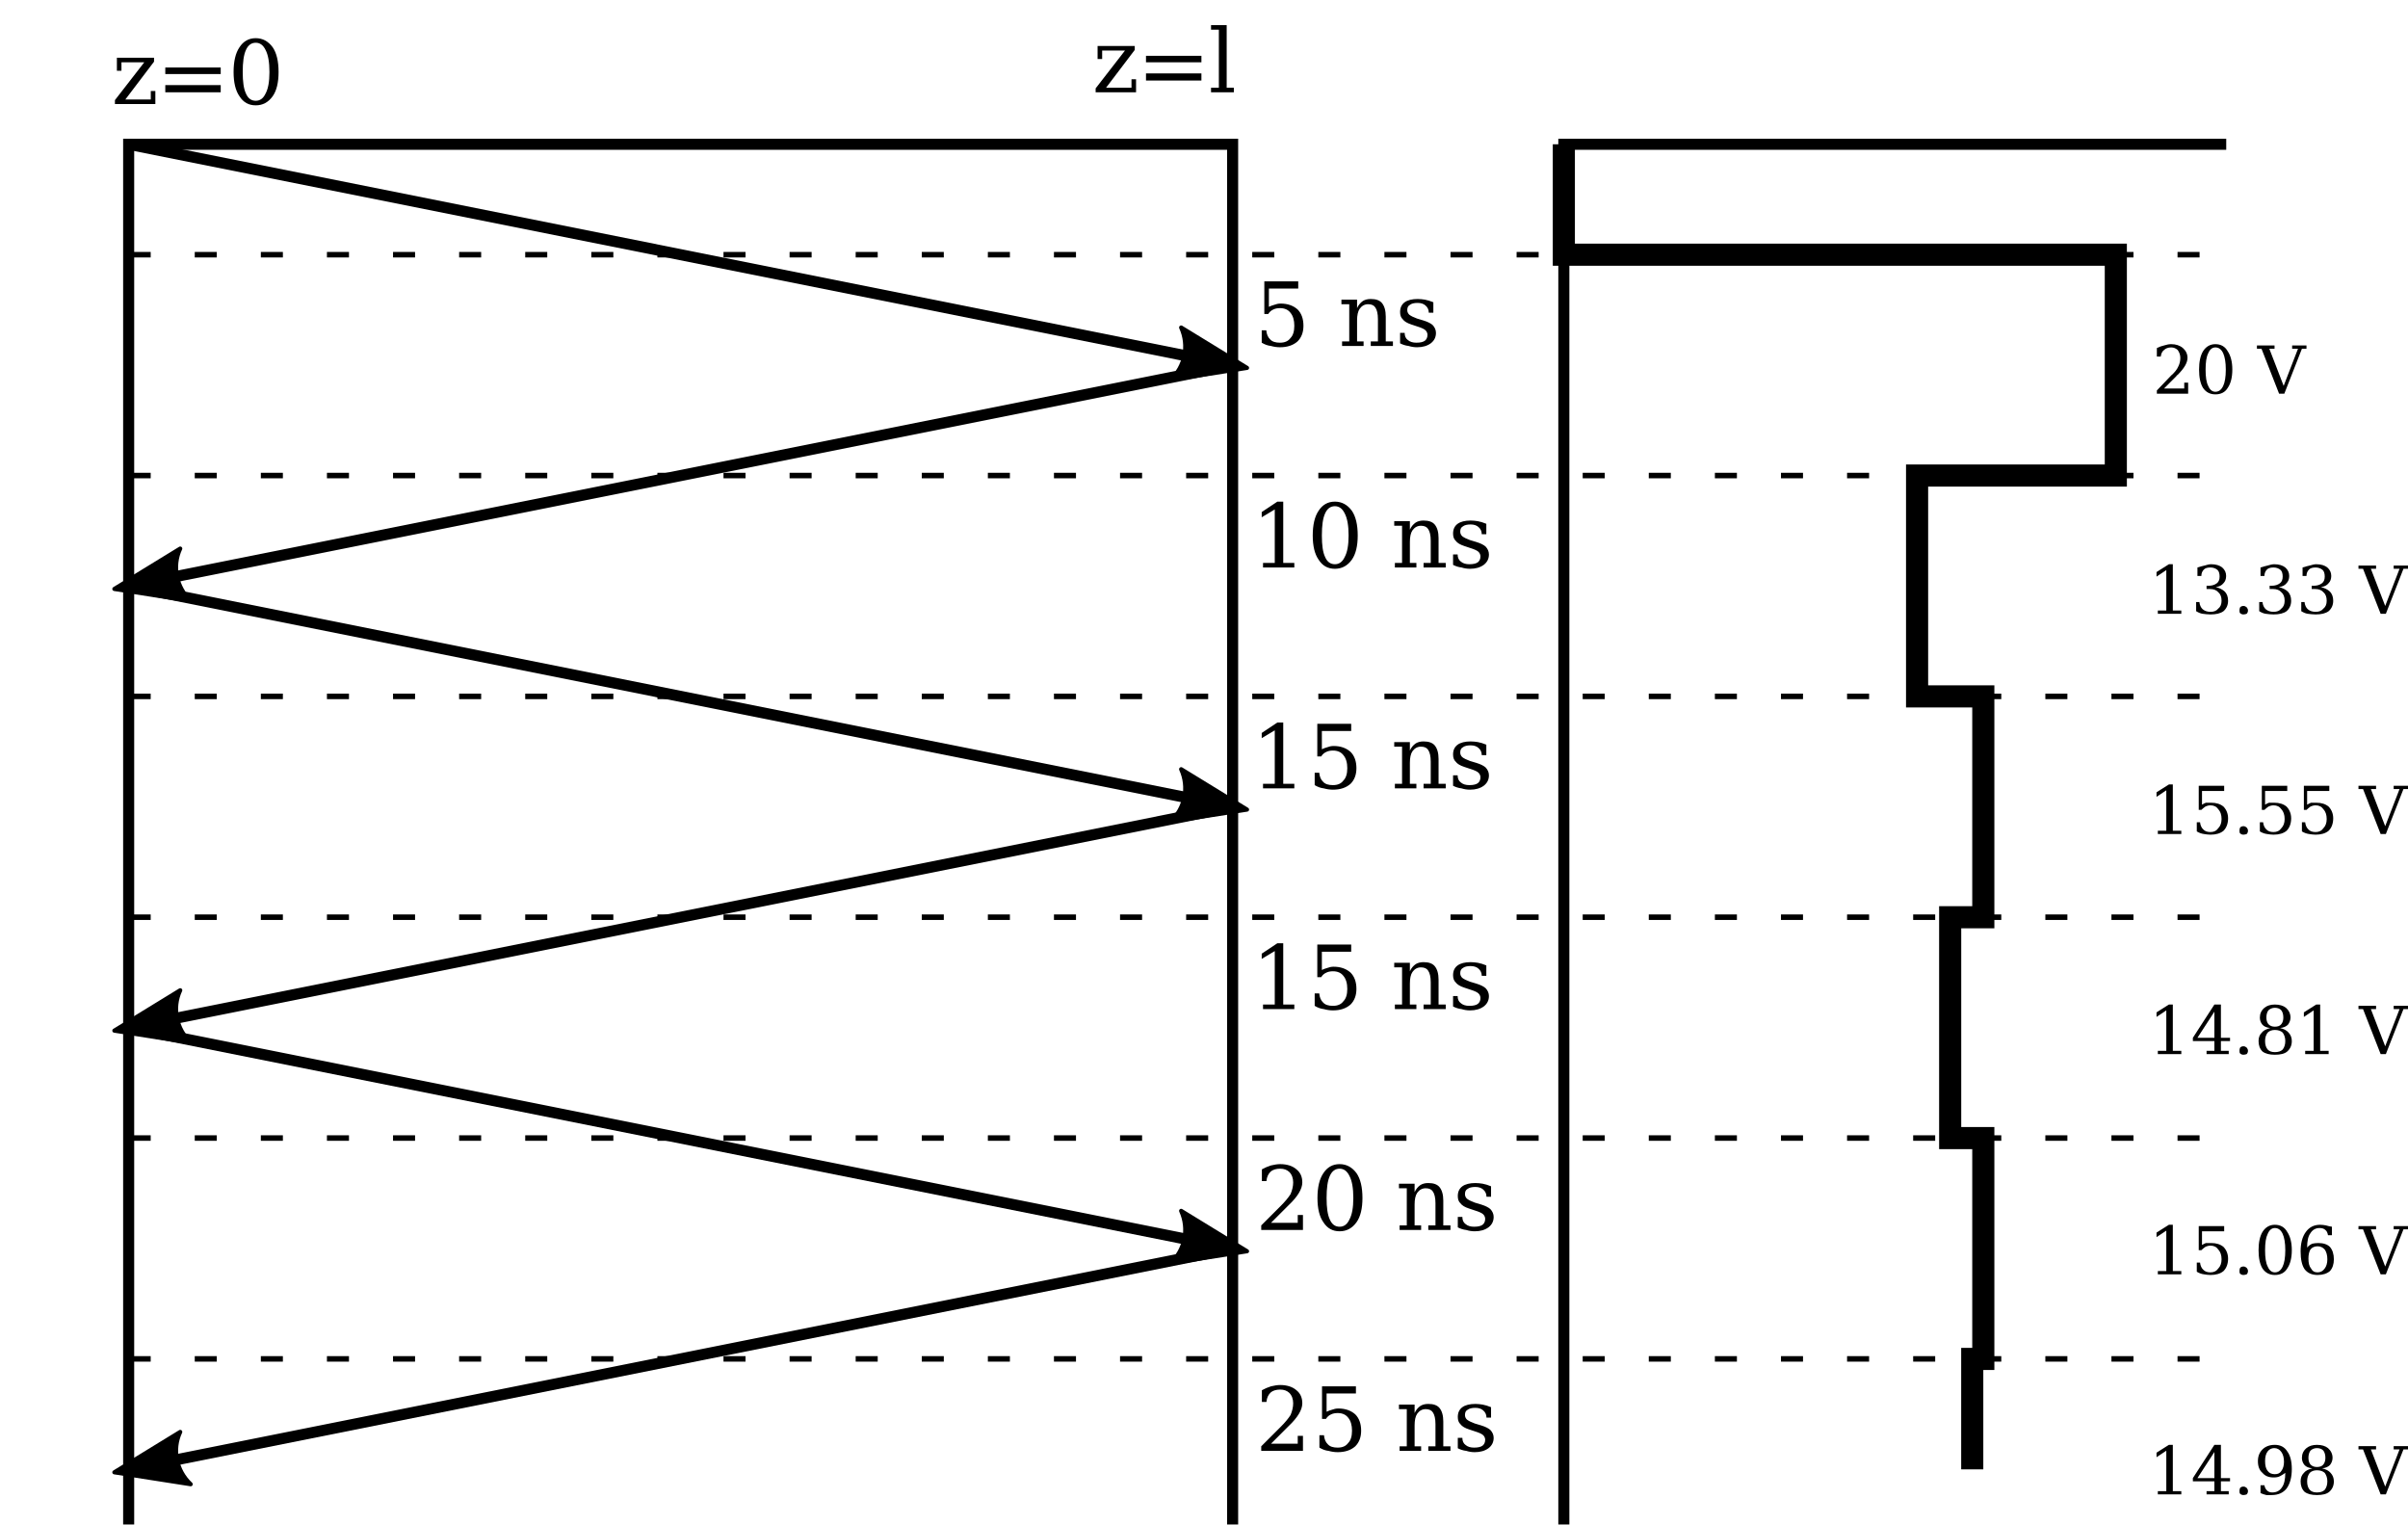
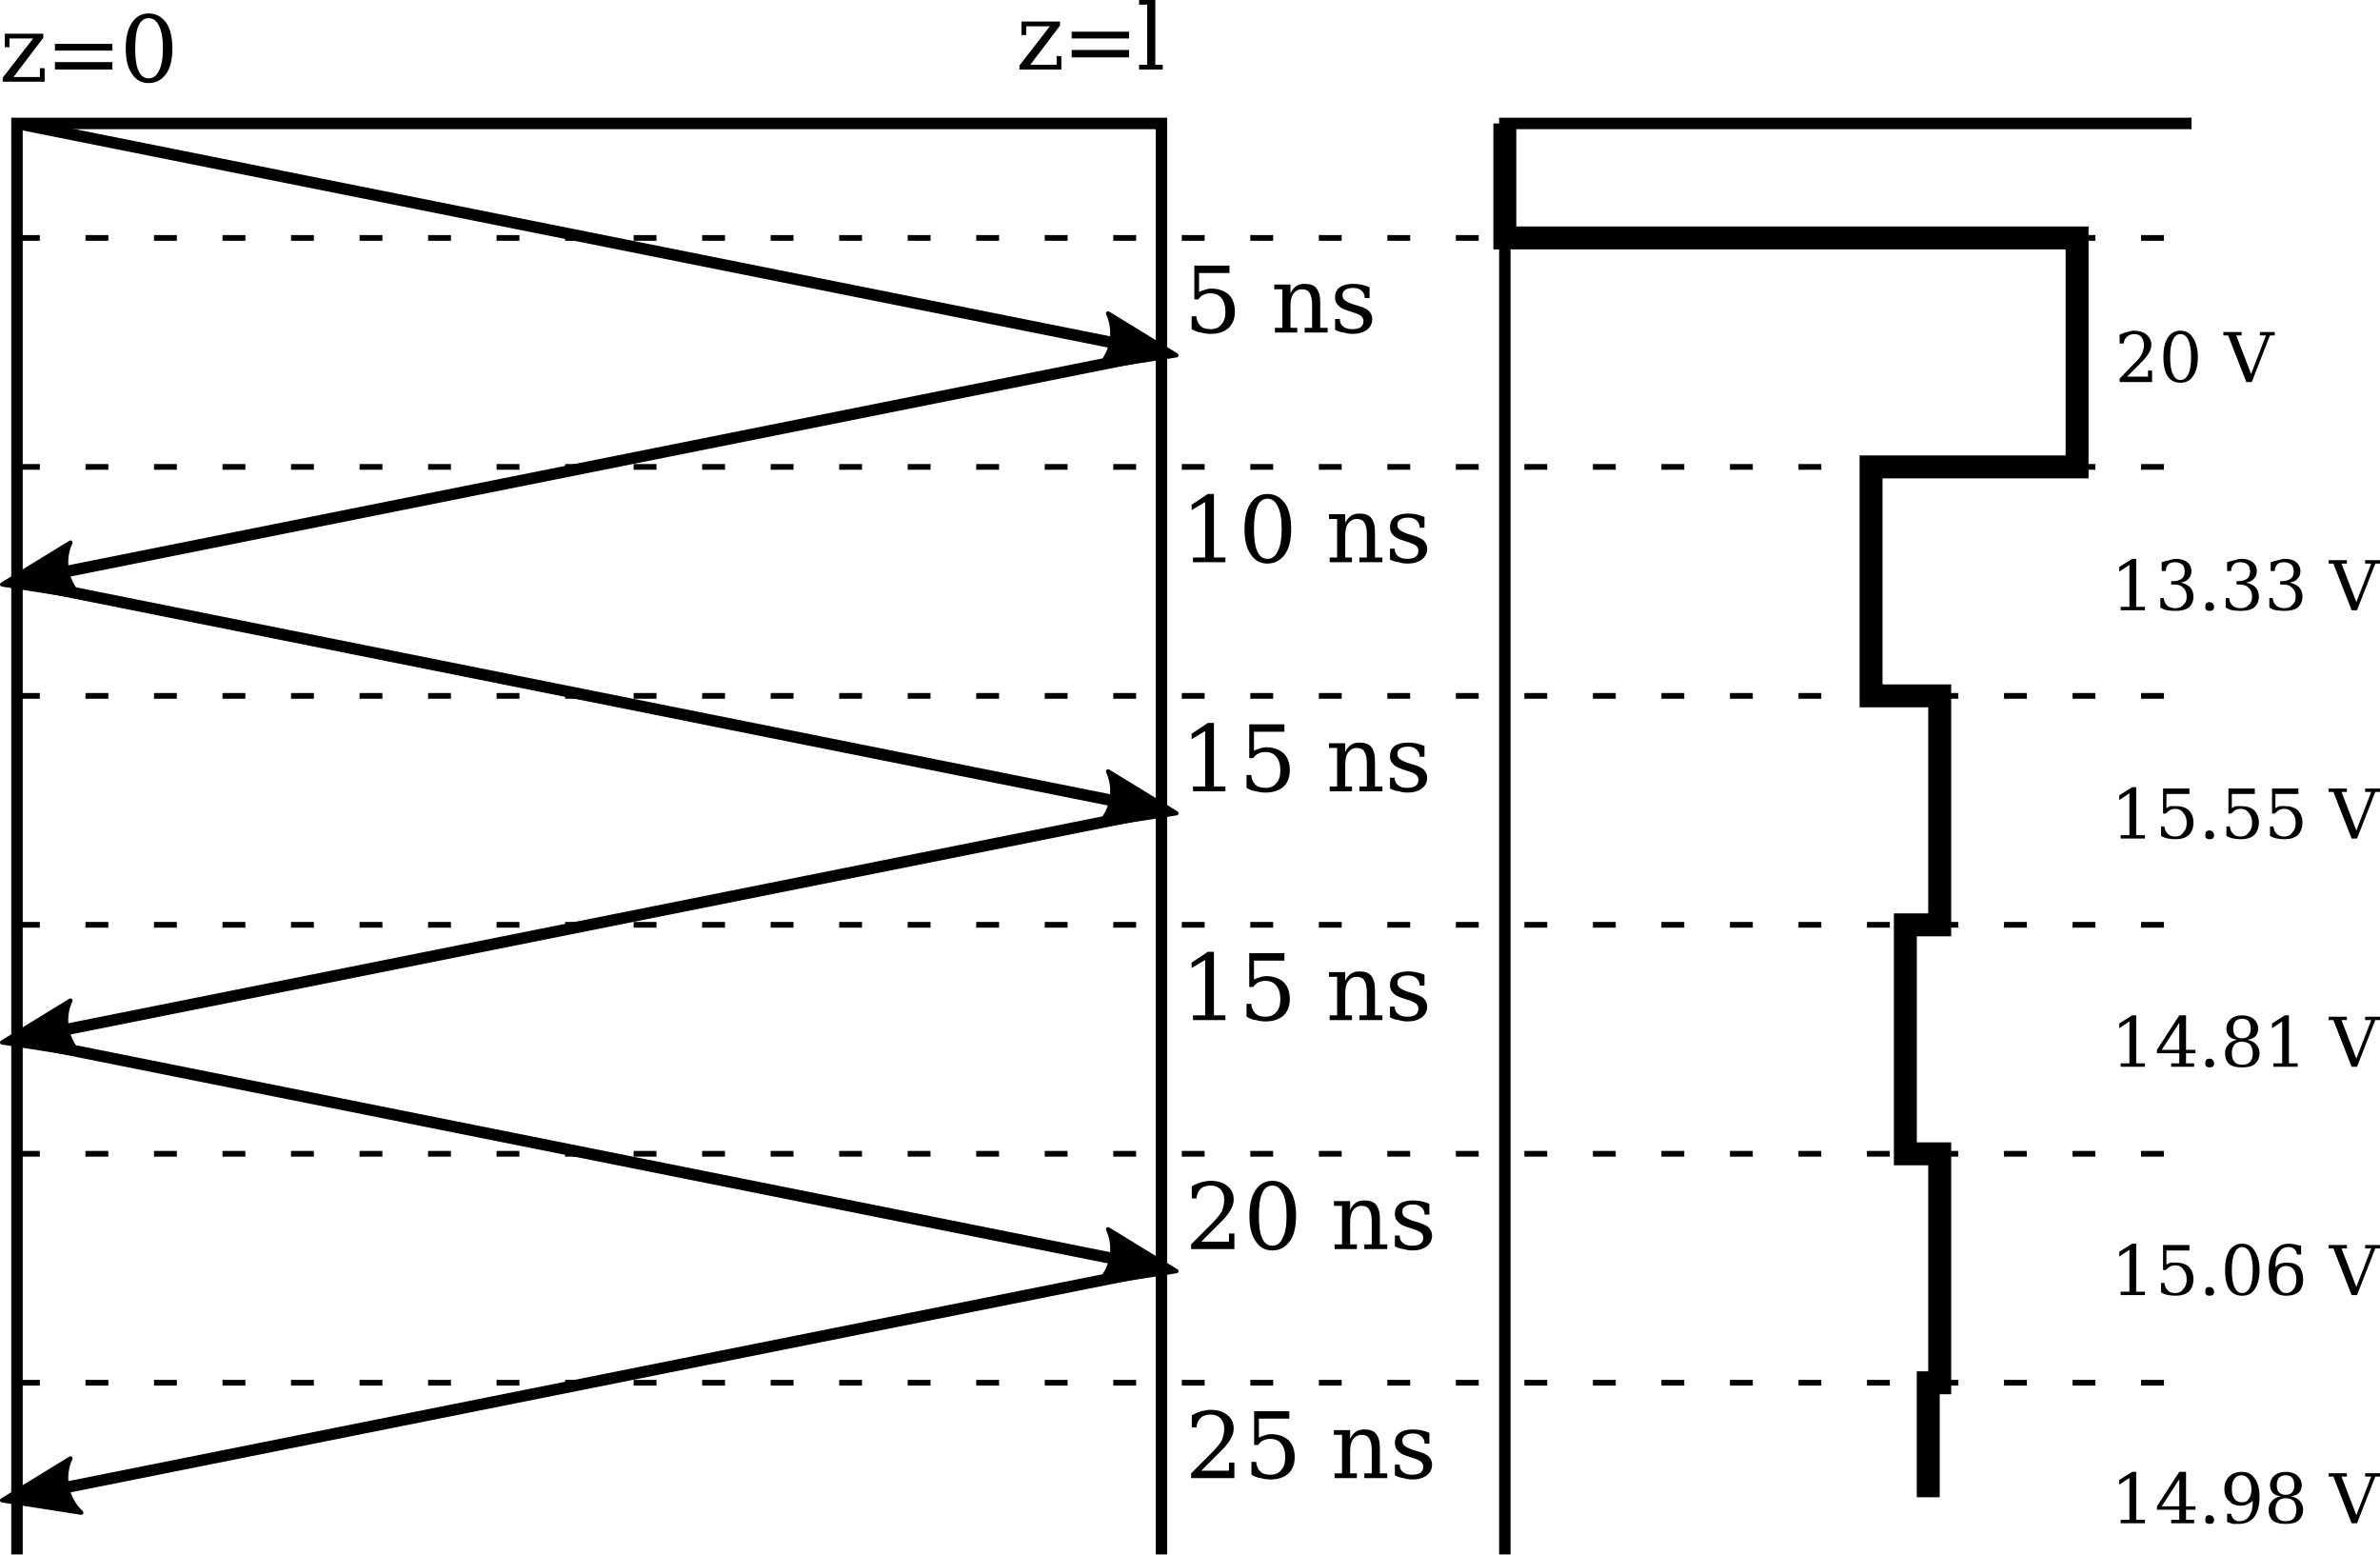
- <svg xmlns="http://www.w3.org/2000/svg" width="57.711mm" height="36.531mm" viewBox="0 0 57.711 36.531" version="1.1" id="svg1654">
+ <svg xmlns="http://www.w3.org/2000/svg" width="55.02mm" height="35.926mm" viewBox="0 0 55.02 35.926" version="1.1" id="svg1654">
  <defs id="defs1648">
    <marker orient="auto" refY="0" refX="0" id="Arrow2Mend" style="overflow:visible">
      <path id="path1019" style="fill:#000000;fill-opacity:1;fill-rule:evenodd;stroke:#000000;stroke-width:0.625;stroke-linejoin:round;stroke-opacity:1" d="M 8.719,4.034 -2.207,0.016 8.719,-4.002 c -1.745,2.372 -1.735,5.617 -6e-7,8.035 z" transform="scale(-0.6)" />
    </marker>
    <marker orient="auto" refY="0" refX="0" id="Arrow1Mstart" style="overflow:visible">
      <path id="path998" d="M 0,0 5,-5 -12.5,0 5,5 Z" style="fill:#000000;fill-opacity:1;fill-rule:evenodd;stroke:#000000;stroke-width:1pt;stroke-opacity:1" transform="matrix(0.4,0,0,0.4,4,0)" />
    </marker>
    <marker orient="auto" refY="0" refX="0" id="TriangleOutL" style="overflow:visible">
      <path id="path1134" d="M 5.77,0 -2.88,5 V -5 Z" style="fill:#000000;fill-opacity:1;fill-rule:evenodd;stroke:#000000;stroke-width:1pt;stroke-opacity:1" transform="scale(0.8)" />
    </marker>
    <marker orient="auto" refY="0" refX="0" id="TriangleOutM" style="overflow:visible">
      <path id="path1137" d="M 5.77,0 -2.88,5 V -5 Z" style="fill:#000000;fill-opacity:1;fill-rule:evenodd;stroke:#000000;stroke-width:1pt;stroke-opacity:1" transform="scale(0.4)" />
    </marker>
    <marker orient="auto" refY="0" refX="0" id="Arrow2Mend-6" style="overflow:visible">
      <path id="path1019-3" style="fill:#000000;fill-opacity:1;fill-rule:evenodd;stroke:#000000;stroke-width:0.625;stroke-linejoin:round;stroke-opacity:1" d="M 8.719,4.034 -2.207,0.016 8.719,-4.002 c -1.745,2.372 -1.735,5.617 -6e-7,8.035 z" transform="scale(-0.6)" />
    </marker>
    <marker orient="auto" refY="0" refX="0" id="Arrow2Mend-1" style="overflow:visible">
      <path id="path1019-1" style="fill:#000000;fill-opacity:1;fill-rule:evenodd;stroke:#000000;stroke-width:0.625;stroke-linejoin:round;stroke-opacity:1" d="M 8.719,4.034 -2.207,0.016 8.719,-4.002 c -1.745,2.372 -1.735,5.617 -6e-7,8.035 z" transform="scale(-0.6)" />
    </marker>
    <marker orient="auto" refY="0" refX="0" id="Arrow2Mend-9" style="overflow:visible">
      <path id="path1019-8" style="fill:#000000;fill-opacity:1;fill-rule:evenodd;stroke:#000000;stroke-width:0.625;stroke-linejoin:round;stroke-opacity:1" d="M 8.719,4.034 -2.207,0.016 8.719,-4.002 c -1.745,2.372 -1.735,5.617 -6e-7,8.035 z" transform="scale(-0.6)" />
    </marker>
    <marker orient="auto" refY="0" refX="0" id="Arrow2Mend-1-4" style="overflow:visible">
      <path id="path1019-1-8" style="fill:#000000;fill-opacity:1;fill-rule:evenodd;stroke:#000000;stroke-width:0.625;stroke-linejoin:round;stroke-opacity:1" d="M 8.719,4.034 -2.207,0.016 8.719,-4.002 c -1.745,2.372 -1.735,5.617 -6e-7,8.035 z" transform="scale(-0.6)" />
    </marker>
    <marker orient="auto" refY="0" refX="0" id="Arrow2Mend-3" style="overflow:visible">
      <path id="path1019-0" style="fill:#000000;fill-opacity:1;fill-rule:evenodd;stroke:#000000;stroke-width:0.625;stroke-linejoin:round;stroke-opacity:1" d="M 8.719,4.034 -2.207,0.016 8.719,-4.002 c -1.745,2.372 -1.735,5.617 -6e-7,8.035 z" transform="scale(-0.6)" />
    </marker>
    <marker orient="auto" refY="0" refX="0" id="Arrow2Mend-1-44" style="overflow:visible">
      <path id="path1019-1-4" style="fill:#000000;fill-opacity:1;fill-rule:evenodd;stroke:#000000;stroke-width:0.625;stroke-linejoin:round;stroke-opacity:1" d="M 8.719,4.034 -2.207,0.016 8.719,-4.002 c -1.745,2.372 -1.735,5.617 -6e-7,8.035 z" transform="scale(-0.6)" />
    </marker>
  </defs>
-   <g id="layer1" transform="translate(-55.1244,-126.8548)">
+   <g id="layer1" transform="translate(-57.81563,-127.459)">
    <path style="fill:none;stroke:#000000;stroke-width:0.265;stroke-linecap:butt;stroke-linejoin:miter;stroke-miterlimit:4;stroke-dasharray:none;stroke-opacity:1" d="m 58.208,163.385 1e-6,-33.073 h 26.458 l -10e-7,33.073" id="path2201" />
    <text xml:space="preserve" style="font-style:normal;font-variant:normal;font-weight:normal;font-stretch:normal;font-size:2.117px;line-height:1.25;font-family:'DejaVu Math TeX Gyre';-inkscape-font-specification:'DejaVu Math TeX Gyre';letter-spacing:0px;word-spacing:0px;fill:#000000;fill-opacity:1;stroke:none;stroke-width:0.265" x="57.799" y="129.35" id="text2205">
      <tspan id="tspan2203" x="57.799" y="129.35" style="font-style:normal;font-variant:normal;font-weight:normal;font-stretch:normal;font-size:2.117px;font-family:'DejaVu Math TeX Gyre';-inkscape-font-specification:'DejaVu Math TeX Gyre';stroke-width:0.265">z=0</tspan>
    </text>
    <text xml:space="preserve" style="font-style:normal;font-variant:normal;font-weight:normal;font-stretch:normal;font-size:2.117px;line-height:1.25;font-family:'DejaVu Math TeX Gyre';-inkscape-font-specification:'DejaVu Math TeX Gyre';letter-spacing:0px;word-spacing:0px;fill:#000000;fill-opacity:1;stroke:none;stroke-width:0.265" x="81.303" y="129.068" id="text2205-1">
      <tspan id="tspan2203-0" x="81.303" y="129.068" style="font-style:normal;font-variant:normal;font-weight:normal;font-stretch:normal;font-size:2.117px;font-family:'DejaVu Math TeX Gyre';-inkscape-font-specification:'DejaVu Math TeX Gyre';stroke-width:0.265">z=l</tspan>
    </text>
    <path style="fill:none;stroke:#000000;stroke-width:0.265px;stroke-linecap:butt;stroke-linejoin:miter;stroke-opacity:1;marker-end:url(#Arrow2Mend)" d="m 58.208,130.312 26.458,5.292" id="path2225" />
    <text xml:space="preserve" style="font-style:normal;font-variant:normal;font-weight:normal;font-stretch:normal;font-size:2.117px;line-height:1.25;font-family:Roboto;-inkscape-font-specification:Roboto;letter-spacing:0px;word-spacing:0px;fill:#000000;fill-opacity:1;stroke:none;stroke-width:0.265" x="85.174" y="135.146" id="text3149">
      <tspan id="tspan3147" x="85.174" y="135.146" style="font-style:normal;font-variant:normal;font-weight:normal;font-stretch:normal;font-size:2.117px;font-family:'DejaVu Math TeX Gyre';-inkscape-font-specification:'DejaVu Math TeX Gyre';stroke-width:0.265">5 ns</tspan>
    </text>
    <text xml:space="preserve" style="font-style:normal;font-variant:normal;font-weight:normal;font-stretch:normal;font-size:2.117px;line-height:1.25;font-family:Roboto;-inkscape-font-specification:Roboto;letter-spacing:0px;word-spacing:0px;fill:#000000;fill-opacity:1;stroke:none;stroke-width:0.265" x="85.096" y="140.453" id="text3149-5">
      <tspan id="tspan3147-6" x="85.096" y="140.453" style="font-style:normal;font-variant:normal;font-weight:normal;font-stretch:normal;font-size:2.117px;font-family:'DejaVu Math TeX Gyre';-inkscape-font-specification:'DejaVu Math TeX Gyre';stroke-width:0.265">10 ns</tspan>
    </text>
    <path style="fill:none;stroke:#000000;stroke-width:0.265px;stroke-linecap:butt;stroke-linejoin:miter;stroke-opacity:1;marker-end:url(#Arrow2Mend-1)" d="m 84.667,135.604 -26.458,5.292" id="path2225-5" />
    <path style="fill:none;stroke:#000000;stroke-width:0.265px;stroke-linecap:butt;stroke-linejoin:miter;stroke-opacity:1;marker-end:url(#Arrow2Mend-9)" d="m 58.208,140.896 26.458,5.292" id="path2225-1" />
    <path style="fill:none;stroke:#000000;stroke-width:0.265px;stroke-linecap:butt;stroke-linejoin:miter;stroke-opacity:1;marker-end:url(#Arrow2Mend-1-4)" d="m 84.667,146.188 -26.458,5.292" id="path2225-5-0" />
    <path style="fill:none;stroke:#000000;stroke-width:0.265px;stroke-linecap:butt;stroke-linejoin:miter;stroke-opacity:1;marker-end:url(#Arrow2Mend-3)" d="m 58.208,151.479 26.458,5.292" id="path2225-4" />
    <path style="fill:none;stroke:#000000;stroke-width:0.265px;stroke-linecap:butt;stroke-linejoin:miter;stroke-opacity:1;marker-end:url(#Arrow2Mend-1-44)" d="m 84.667,156.771 -26.458,5.292" id="path2225-5-7" />
    <text xml:space="preserve" style="font-style:normal;font-variant:normal;font-weight:normal;font-stretch:normal;font-size:2.117px;line-height:1.25;font-family:Roboto;-inkscape-font-specification:Roboto;letter-spacing:0px;word-spacing:0px;fill:#000000;fill-opacity:1;stroke:none;stroke-width:0.265" x="85.096" y="145.746" id="text3149-5-6">
      <tspan id="tspan3147-6-3" x="85.096" y="145.746" style="font-style:normal;font-variant:normal;font-weight:normal;font-stretch:normal;font-size:2.117px;font-family:'DejaVu Math TeX Gyre';-inkscape-font-specification:'DejaVu Math TeX Gyre';stroke-width:0.265">15 ns</tspan>
    </text>
    <text xml:space="preserve" style="font-style:normal;font-variant:normal;font-weight:normal;font-stretch:normal;font-size:2.117px;line-height:1.25;font-family:Roboto;-inkscape-font-specification:Roboto;letter-spacing:0px;word-spacing:0px;fill:#000000;fill-opacity:1;stroke:none;stroke-width:0.265" x="85.096" y="151.038" id="text3149-5-6-1">
      <tspan id="tspan3147-6-3-7" x="85.096" y="151.038" style="font-style:normal;font-variant:normal;font-weight:normal;font-stretch:normal;font-size:2.117px;font-family:'DejaVu Math TeX Gyre';-inkscape-font-specification:'DejaVu Math TeX Gyre';stroke-width:0.265">15 ns</tspan>
    </text>
    <text xml:space="preserve" style="font-style:normal;font-variant:normal;font-weight:normal;font-stretch:normal;font-size:2.117px;line-height:1.25;font-family:Roboto;-inkscape-font-specification:Roboto;letter-spacing:0px;word-spacing:0px;fill:#000000;fill-opacity:1;stroke:none;stroke-width:0.265" x="85.21" y="156.331" id="text3149-5-6-5">
      <tspan id="tspan3147-6-3-9" x="85.21" y="156.331" style="font-style:normal;font-variant:normal;font-weight:normal;font-stretch:normal;font-size:2.117px;font-family:'DejaVu Math TeX Gyre';-inkscape-font-specification:'DejaVu Math TeX Gyre';stroke-width:0.265">20 ns</tspan>
    </text>
    <text xml:space="preserve" style="font-style:normal;font-variant:normal;font-weight:normal;font-stretch:normal;font-size:2.117px;line-height:1.25;font-family:Roboto;-inkscape-font-specification:Roboto;letter-spacing:0px;word-spacing:0px;fill:#000000;fill-opacity:1;stroke:none;stroke-width:0.265" x="85.21" y="161.624" id="text3149-5-6-5-6">
      <tspan id="tspan3147-6-3-9-2" x="85.21" y="161.624" style="font-style:normal;font-variant:normal;font-weight:normal;font-stretch:normal;font-size:2.117px;font-family:'DejaVu Math TeX Gyre';-inkscape-font-specification:'DejaVu Math TeX Gyre';stroke-width:0.265">25 ns</tspan>
    </text>
    <path style="fill:none;stroke:#000000;stroke-width:0.132;stroke-linecap:butt;stroke-linejoin:miter;stroke-miterlimit:4;stroke-dasharray:0.528, 1.056;stroke-dashoffset:0;stroke-opacity:1" d="M 58.208,132.958 H 108.479" id="path4386" />
    <path style="fill:none;stroke:#000000;stroke-width:0.132;stroke-linecap:butt;stroke-linejoin:miter;stroke-miterlimit:4;stroke-dasharray:0.528, 1.056;stroke-dashoffset:0;stroke-opacity:1" d="M 58.208,138.25 H 108.479" id="path4386-1" />
    <path style="fill:none;stroke:#000000;stroke-width:0.132;stroke-linecap:butt;stroke-linejoin:miter;stroke-miterlimit:4;stroke-dasharray:0.528, 1.056;stroke-dashoffset:0;stroke-opacity:1" d="M 58.208,143.542 H 108.479" id="path4386-1-7" />
    <path style="fill:none;stroke:#000000;stroke-width:0.132;stroke-linecap:butt;stroke-linejoin:miter;stroke-miterlimit:4;stroke-dasharray:0.528, 1.056;stroke-dashoffset:0;stroke-opacity:1" d="M 58.208,148.833 H 108.479" id="path4386-1-8" />
    <path style="fill:none;stroke:#000000;stroke-width:0.132;stroke-linecap:butt;stroke-linejoin:miter;stroke-miterlimit:4;stroke-dasharray:0.528, 1.056;stroke-dashoffset:0;stroke-opacity:1" d="M 58.208,154.125 H 108.479" id="path4386-1-5" />
    <path style="fill:none;stroke:#000000;stroke-width:0.132;stroke-linecap:butt;stroke-linejoin:miter;stroke-miterlimit:4;stroke-dasharray:0.528, 1.056;stroke-dashoffset:0;stroke-opacity:1" d="M 58.208,159.417 H 108.479" id="path4386-1-74" />
    <path style="fill:none;stroke:#000000;stroke-width:0.265px;stroke-linecap:butt;stroke-linejoin:miter;stroke-opacity:1" d="M 92.604,163.385 V 130.312 h 15.875" id="path4436" />
    <path style="fill:none;stroke:#000000;stroke-width:0.53;stroke-linecap:butt;stroke-linejoin:miter;stroke-miterlimit:4;stroke-dasharray:none;stroke-opacity:1" d="m 92.604,130.312 v 2.646 H 105.833 V 138.25 h -4.763 v 5.292 h 1.587 v 5.292 h -0.794 v 5.292 h 0.794 v 5.292 h -0.265 v 2.646" id="path4438" />
    <text xml:space="preserve" style="font-style:normal;font-variant:normal;font-weight:normal;font-stretch:normal;font-size:1.587px;line-height:1.25;font-family:Roboto;-inkscape-font-specification:Roboto;letter-spacing:0px;word-spacing:0px;fill:#000000;fill-opacity:1;stroke:none;stroke-width:0.265" x="106.706" y="136.287" id="text3149-1">
      <tspan id="tspan3147-8" x="106.706" y="136.287" style="font-style:normal;font-variant:normal;font-weight:normal;font-stretch:normal;font-size:1.587px;font-family:'DejaVu Math TeX Gyre';-inkscape-font-specification:'DejaVu Math TeX Gyre';stroke-width:0.265">20 V</tspan>
    </text>
    <text xml:space="preserve" style="font-style:normal;font-variant:normal;font-weight:normal;font-stretch:normal;font-size:1.587px;line-height:1.25;font-family:Roboto;-inkscape-font-specification:Roboto;letter-spacing:0px;word-spacing:0px;fill:#000000;fill-opacity:1;stroke:none;stroke-width:0.265" x="106.621" y="141.562" id="text3149-1-5">
      <tspan id="tspan3147-8-9" x="106.621" y="141.562" style="font-style:normal;font-variant:normal;font-weight:normal;font-stretch:normal;font-size:1.587px;font-family:'DejaVu Math TeX Gyre';-inkscape-font-specification:'DejaVu Math TeX Gyre';stroke-width:0.265">13.33 V</tspan>
    </text>
    <text xml:space="preserve" style="font-style:normal;font-variant:normal;font-weight:normal;font-stretch:normal;font-size:1.587px;line-height:1.25;font-family:Roboto;-inkscape-font-specification:Roboto;letter-spacing:0px;word-spacing:0px;fill:#000000;fill-opacity:1;stroke:none;stroke-width:0.265" x="106.621" y="146.838" id="text3149-1-5-7">
      <tspan id="tspan3147-8-9-5" x="106.621" y="146.838" style="font-style:normal;font-variant:normal;font-weight:normal;font-stretch:normal;font-size:1.587px;font-family:'DejaVu Math TeX Gyre';-inkscape-font-specification:'DejaVu Math TeX Gyre';stroke-width:0.265">15.55 V</tspan>
    </text>
    <text xml:space="preserve" style="font-style:normal;font-variant:normal;font-weight:normal;font-stretch:normal;font-size:1.587px;line-height:1.25;font-family:Roboto;-inkscape-font-specification:Roboto;letter-spacing:0px;word-spacing:0px;fill:#000000;fill-opacity:1;stroke:none;stroke-width:0.265" x="106.621" y="152.113" id="text3149-1-5-7-3">
      <tspan id="tspan3147-8-9-5-8" x="106.621" y="152.113" style="font-style:normal;font-variant:normal;font-weight:normal;font-stretch:normal;font-size:1.587px;font-family:'DejaVu Math TeX Gyre';-inkscape-font-specification:'DejaVu Math TeX Gyre';stroke-width:0.265">14.81 V</tspan>
    </text>
    <text xml:space="preserve" style="font-style:normal;font-variant:normal;font-weight:normal;font-stretch:normal;font-size:1.587px;line-height:1.25;font-family:Roboto;-inkscape-font-specification:Roboto;letter-spacing:0px;word-spacing:0px;fill:#000000;fill-opacity:1;stroke:none;stroke-width:0.265" x="106.621" y="157.389" id="text3149-1-5-7-3-8">
      <tspan id="tspan3147-8-9-5-8-3" x="106.621" y="157.389" style="font-style:normal;font-variant:normal;font-weight:normal;font-stretch:normal;font-size:1.587px;font-family:'DejaVu Math TeX Gyre';-inkscape-font-specification:'DejaVu Math TeX Gyre';stroke-width:0.265">15.06 V</tspan>
    </text>
    <text xml:space="preserve" style="font-style:normal;font-variant:normal;font-weight:normal;font-stretch:normal;font-size:1.587px;line-height:1.25;font-family:Roboto;-inkscape-font-specification:Roboto;letter-spacing:0px;word-spacing:0px;fill:#000000;fill-opacity:1;stroke:none;stroke-width:0.265" x="106.621" y="162.665" id="text3149-1-5-7-3-1">
      <tspan id="tspan3147-8-9-5-8-8" x="106.621" y="162.665" style="font-style:normal;font-variant:normal;font-weight:normal;font-stretch:normal;font-size:1.587px;font-family:'DejaVu Math TeX Gyre';-inkscape-font-specification:'DejaVu Math TeX Gyre';stroke-width:0.265">14.98 V</tspan>
    </text>
  </g>
</svg>
